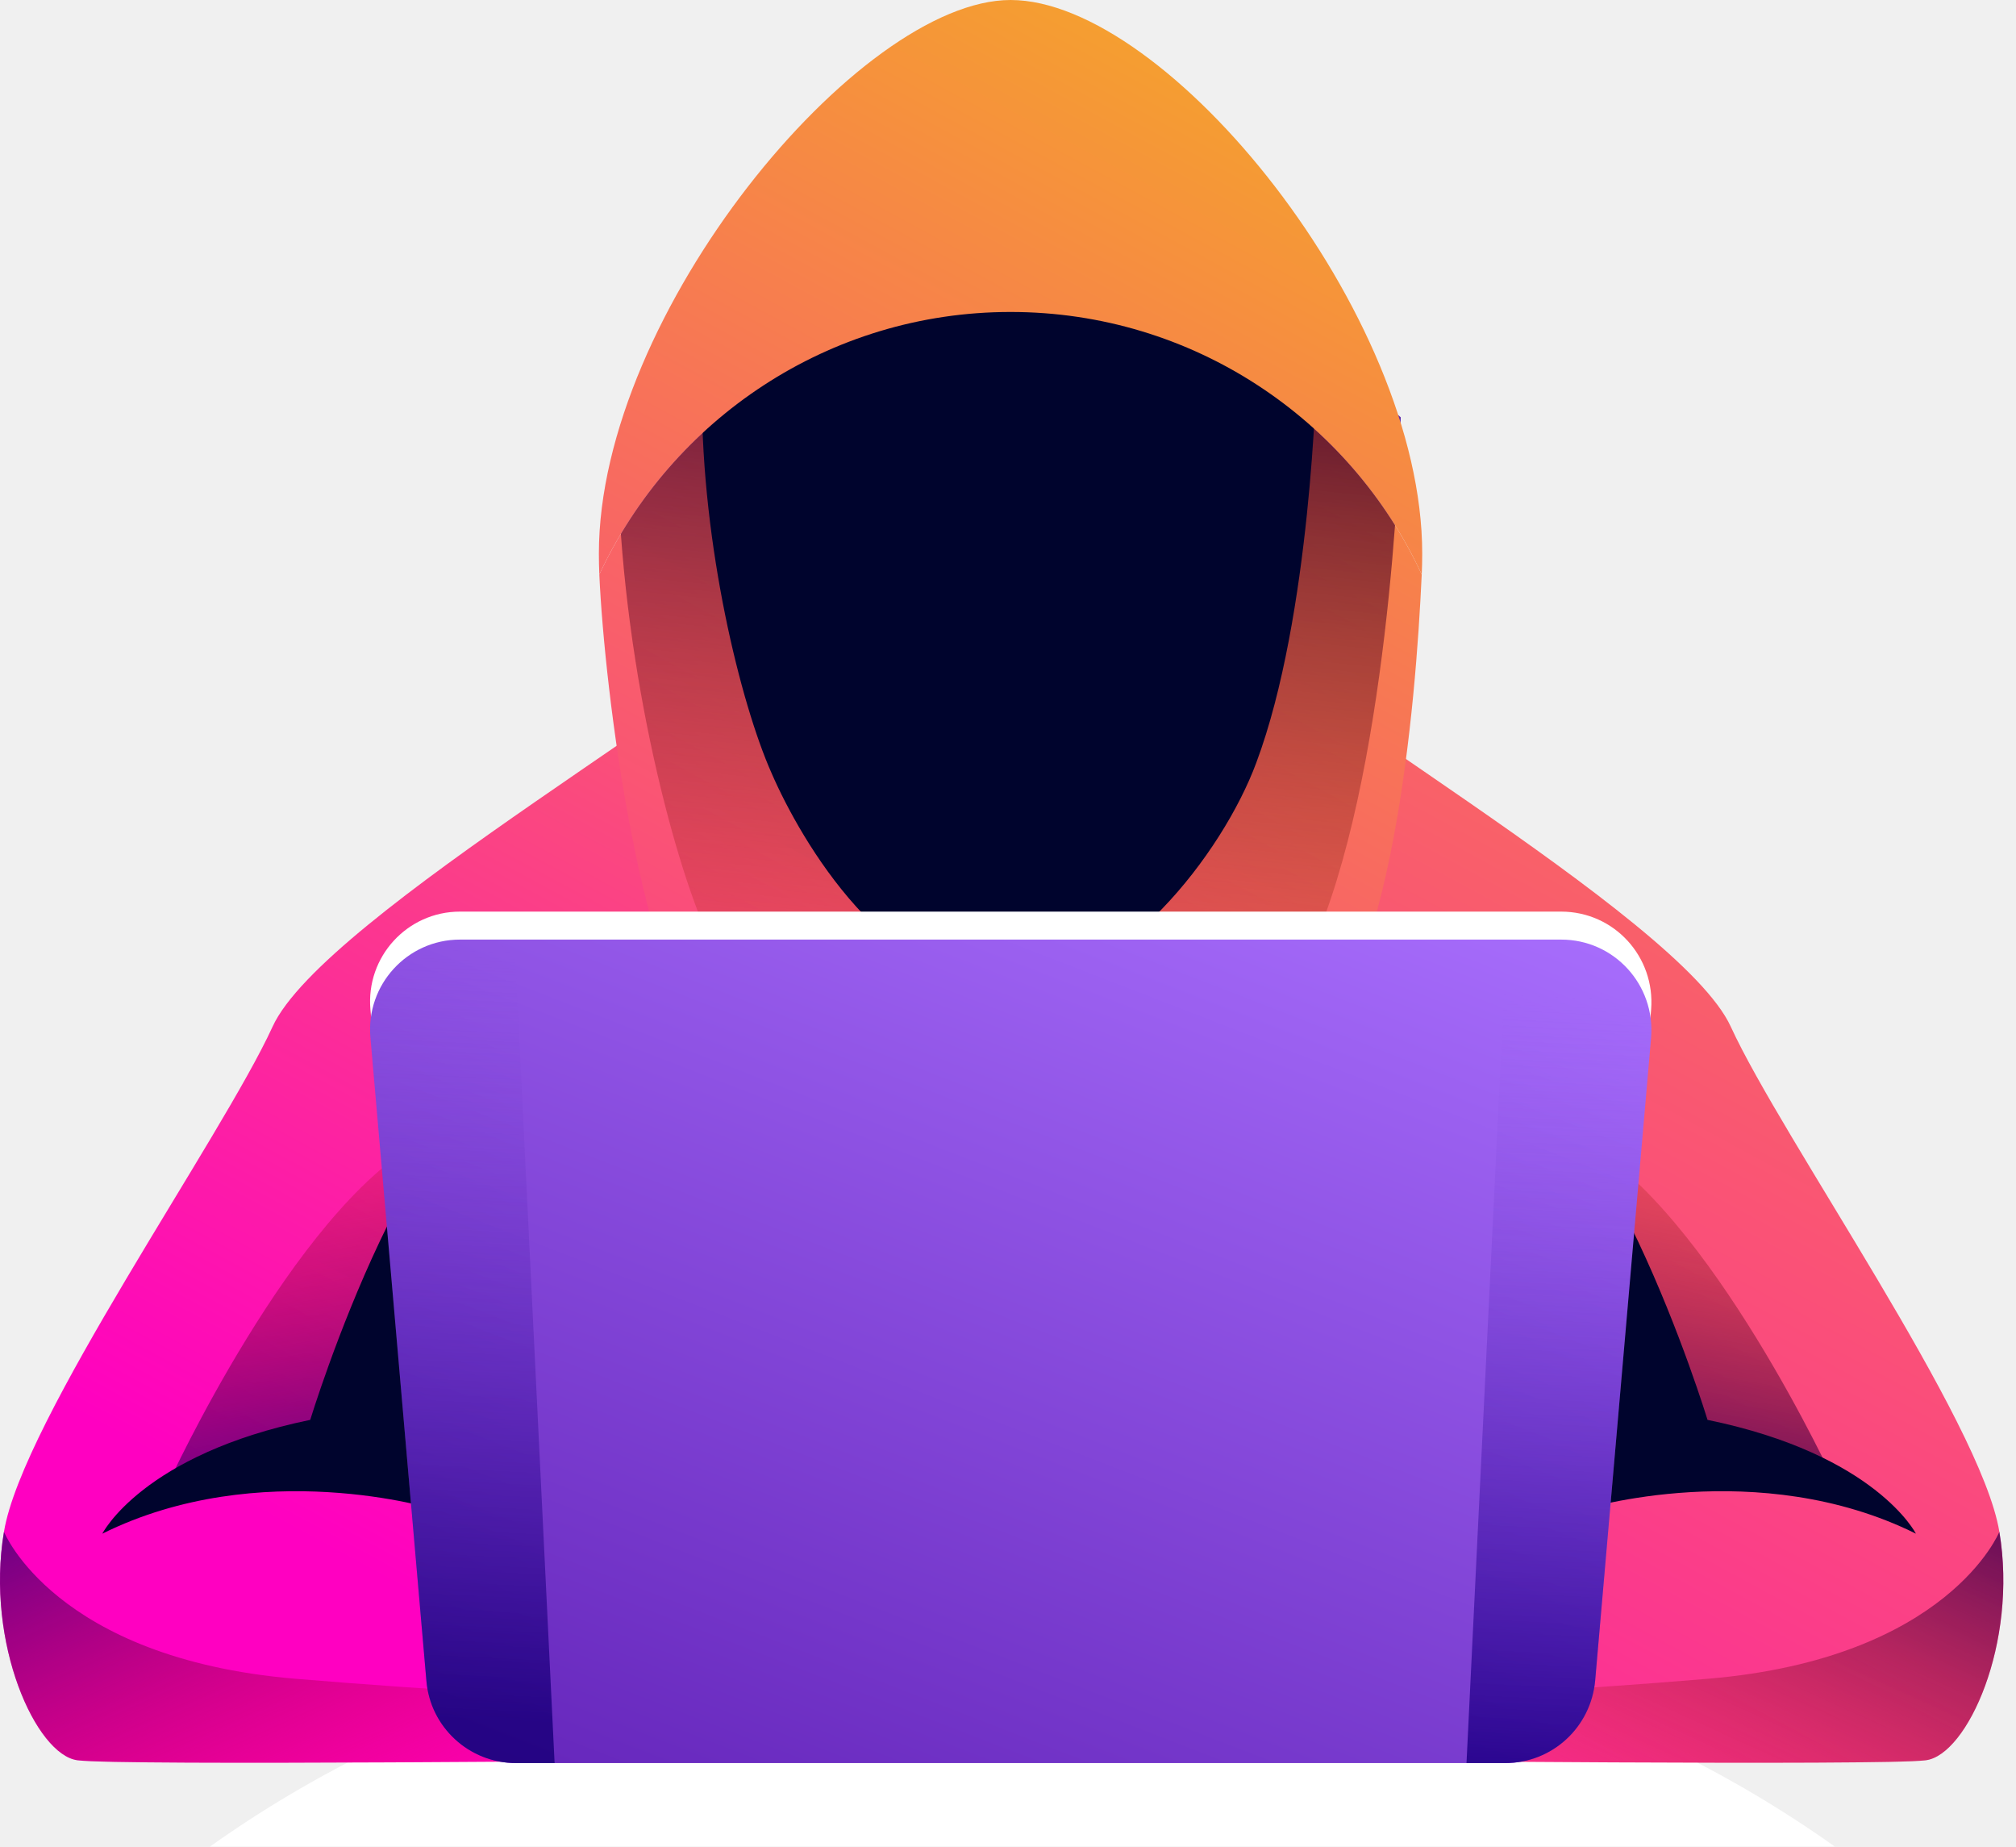
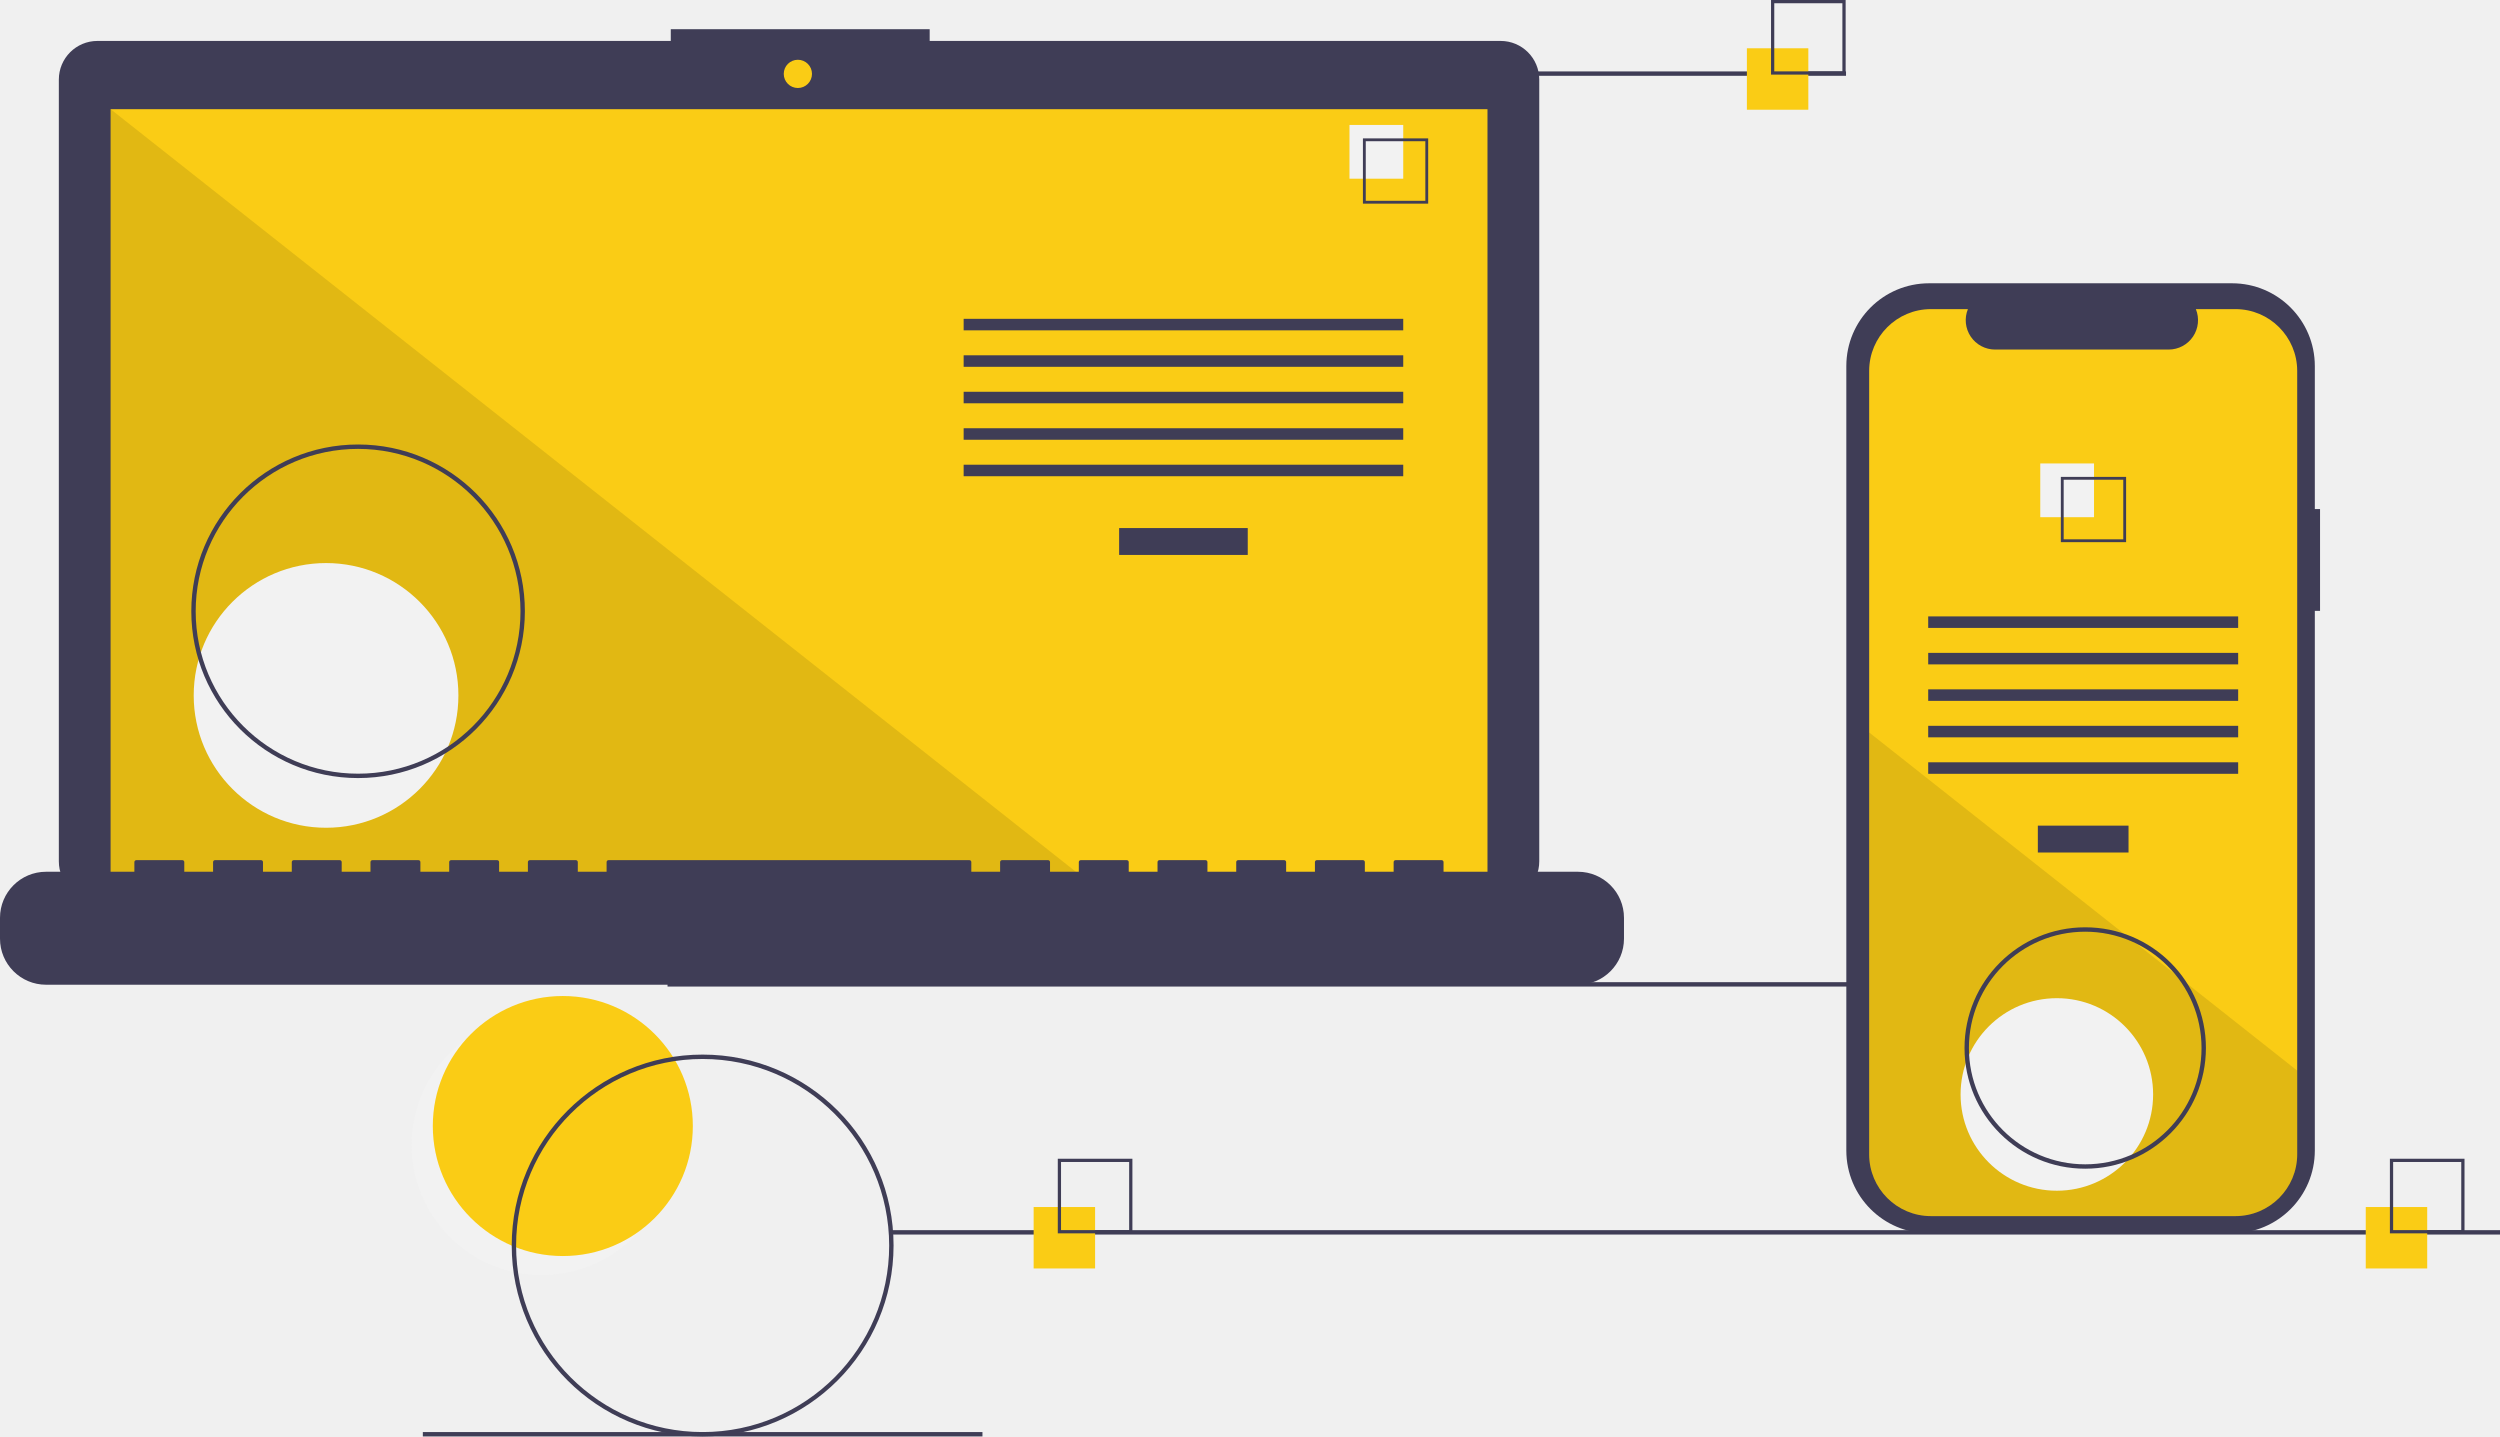
- <svg xmlns="http://www.w3.org/2000/svg" width="95" height="87" viewBox="0 0 95 87" fill="none">
-   <path d="M86.461 87C76.597 79.97 63.086 75.62 48.168 75.62C33.273 75.62 19.762 79.97 9.897 87H86.461Z" fill="white" />
-   <path d="M90.745 82.934C88.79 83.198 62.734 82.934 62.734 82.934L62.119 80.21L59.746 69.489C59.746 69.489 69.347 69.972 68.754 69.247C68.16 68.544 67.106 57.515 61.767 55.846C56.429 54.176 48.168 53.934 48.168 53.934V32.975L55.792 27.856C59.483 32.163 79.167 43.125 81.562 48.376C83.957 53.605 93.359 66.94 94.216 72.169C95.095 77.42 92.7 82.692 90.745 82.934Z" fill="url(#paint0_linear_3307_569)" />
-   <path style="mix-blend-mode:multiply" d="M90.745 82.934C88.79 83.198 62.734 82.934 62.734 82.934L62.119 80.21C66.952 80.013 74.026 79.639 80.529 79.09C91.821 78.123 94.216 72.169 94.216 72.169C95.095 77.42 92.7 82.693 90.745 82.934Z" fill="url(#paint1_linear_3307_569)" />
-   <path style="mix-blend-mode:multiply" d="M86.461 69.864C86.461 69.864 80.573 57.056 74.598 53.782L76.487 68.502L86.461 69.864Z" fill="url(#paint2_linear_3307_569)" />
-   <path d="M74.597 71.115C74.597 71.115 82.836 68.566 90.283 72.257C90.283 72.257 88.394 68.522 80.463 66.896C80.463 66.896 75.41 50.266 69.434 49.496C63.459 48.706 63.151 72.257 63.151 72.257L74.597 71.115Z" fill="#00042D" />
-   <path d="M38.612 27.856C34.921 32.163 15.236 43.125 12.842 48.376C10.447 53.605 1.044 66.94 0.187 72.169C-0.692 77.42 1.703 82.692 3.658 82.934C5.614 83.198 31.669 82.934 31.669 82.934L34.657 69.489C34.657 69.489 25.057 69.972 25.65 69.247C26.243 68.544 27.297 57.515 32.636 55.846C37.975 54.176 46.235 53.934 46.235 53.934V32.975L38.612 27.856Z" fill="url(#paint3_linear_3307_569)" />
-   <path style="mix-blend-mode:multiply" d="M3.658 82.934C5.614 83.198 31.669 82.934 31.669 82.934L32.285 80.21C27.451 80.013 20.377 79.639 13.874 79.09C2.582 78.123 0.187 72.169 0.187 72.169C-0.692 77.42 1.703 82.693 3.658 82.934Z" fill="url(#paint4_linear_3307_569)" />
-   <path style="mix-blend-mode:multiply" d="M7.942 69.864C7.942 69.864 13.829 57.056 19.805 53.782L17.916 68.502L7.942 69.864Z" fill="url(#paint5_linear_3307_569)" />
-   <path d="M20.508 71.115C20.508 71.115 12.27 68.566 4.822 72.257C4.822 72.257 6.711 68.522 14.62 66.896C14.62 66.896 19.673 50.266 25.671 49.496C31.647 48.706 31.932 72.257 31.932 72.257L20.508 71.115Z" fill="#00042D" />
-   <path d="M66.996 27.067C66.71 33.284 65.634 46.4 61.262 49.959C57.989 52.618 52.057 50.948 47.619 50.948C42.434 50.948 37.184 53.452 33.712 49.959C30.197 46.444 28.484 32.516 28.242 27.067C31.647 19.773 39.051 14.698 47.619 14.698C56.209 14.698 63.613 19.773 66.996 27.067Z" fill="url(#paint6_linear_3307_569)" />
-   <path style="mix-blend-mode:multiply" d="M29.1 20.892C29.1 30.032 31.428 39.611 33.252 43.851C35.097 48.091 41.205 55.802 47.642 56.944C54.079 58.087 60.384 48.75 62.405 43.214C65.701 34.294 66.008 19.662 66.008 19.662C66.008 19.662 55.507 10.105 45.687 11.006C35.888 11.885 29.1 20.892 29.1 20.892Z" fill="url(#paint7_linear_3307_569)" />
-   <path d="M33.075 18.653C33.075 25.727 34.899 33.131 36.349 36.404C37.777 39.7 41.819 46.554 47.619 46.554C52.738 46.554 57.615 40.205 59.197 35.943C61.79 29.023 62.031 17.686 62.031 17.686C62.031 17.686 53.793 10.305 46.103 10.986C38.392 11.667 33.075 18.653 33.075 18.653Z" fill="#00042D" />
-   <path d="M47.62 0C40.479 0 28.221 14.764 28.221 26.078C28.221 26.415 28.228 26.744 28.242 27.066C31.648 19.773 39.051 14.698 47.62 14.698C56.21 14.698 63.613 19.773 66.997 27.066C67.011 26.744 67.019 26.415 67.019 26.078C67.019 14.764 55.001 0 47.62 0Z" fill="url(#paint8_linear_3307_569)" />
-   <path d="M70.93 81.748H24.31C22.113 81.748 20.268 80.056 20.092 77.859L17.456 47.563C17.236 45.081 19.191 42.95 21.674 42.95H73.566C76.07 42.95 78.004 45.081 77.806 47.563L75.17 77.859C74.972 80.056 73.148 81.748 70.93 81.748Z" fill="white" />
-   <path d="M70.93 83.066H24.31C22.113 83.066 20.268 81.375 20.092 79.178L17.456 48.882C17.236 46.399 19.191 44.268 21.674 44.268H73.566C76.07 44.268 78.004 46.399 77.806 48.882L75.17 79.178C74.972 81.375 73.148 83.066 70.93 83.066Z" fill="url(#paint9_linear_3307_569)" />
-   <g style="mix-blend-mode:multiply">
-     <path d="M24.244 44.268H21.674C19.191 44.268 17.236 46.399 17.456 48.882L20.092 79.178C20.268 81.375 22.113 83.066 24.31 83.066H26.134L24.244 44.268Z" fill="url(#paint10_linear_3307_569)" />
-     <path d="M73.565 44.268H70.995L69.106 83.066H70.929C73.148 83.066 74.971 81.375 75.169 79.178L77.805 48.882C78.003 46.399 76.07 44.268 73.565 44.268Z" fill="url(#paint11_linear_3307_569)" />
-   </g>
-   <defs>
-     <linearGradient id="paint0_linear_3307_569" x1="7.541" y1="84.704" x2="66.96" y2="-24.933" gradientUnits="userSpaceOnUse">
-       <stop stop-color="#FF00C1" />
-       <stop offset="1" stop-color="#F4AC24" />
-     </linearGradient>
-     <linearGradient id="paint1_linear_3307_569" x1="69.876" y1="86.585" x2="79.984" y2="64.365" gradientUnits="userSpaceOnUse">
-       <stop stop-color="#F4D63B" stop-opacity="0" />
-       <stop offset="1" stop-color="#5C1CB2" />
-     </linearGradient>
-     <linearGradient id="paint2_linear_3307_569" x1="94.739" y1="50.432" x2="90.877" y2="73.054" gradientUnits="userSpaceOnUse">
-       <stop stop-color="#F4D63B" stop-opacity="0" />
-       <stop offset="1" stop-color="#5C1CB2" />
-     </linearGradient>
-     <linearGradient id="paint3_linear_3307_569" x1="-23.024" y1="52.199" x2="18.107" y2="-23.695" gradientUnits="userSpaceOnUse">
-       <stop stop-color="#FF00C1" />
-       <stop offset="1" stop-color="#F4AC24" />
-     </linearGradient>
-     <linearGradient id="paint4_linear_3307_569" x1="24.528" y1="86.585" x2="14.419" y2="64.365" gradientUnits="userSpaceOnUse">
-       <stop stop-color="#F4D63B" stop-opacity="0" />
-       <stop offset="1" stop-color="#5C1CB2" />
-     </linearGradient>
-     <linearGradient id="paint5_linear_3307_569" x1="-0.336" y1="50.432" x2="3.526" y2="73.054" gradientUnits="userSpaceOnUse">
-       <stop stop-color="#F4D63B" stop-opacity="0" />
-       <stop offset="1" stop-color="#5C1CB2" />
-     </linearGradient>
-     <linearGradient id="paint6_linear_3307_569" x1="-3.033" y1="75.394" x2="44.942" y2="-13.128" gradientUnits="userSpaceOnUse">
-       <stop stop-color="#FF00C1" />
-       <stop offset="1" stop-color="#F4AC24" />
-     </linearGradient>
-     <linearGradient id="paint7_linear_3307_569" x1="14.2" y1="55.264" x2="18.547" y2="13.033" gradientUnits="userSpaceOnUse">
-       <stop stop-color="#F4D63B" stop-opacity="0" />
-       <stop offset="1" stop-color="#5C1CB2" />
-     </linearGradient>
-     <linearGradient id="paint8_linear_3307_569" x1="-2.753" y1="75.509" x2="44.607" y2="-11.879" gradientUnits="userSpaceOnUse">
-       <stop stop-color="#FF00C1" />
-       <stop offset="1" stop-color="#F4AC24" />
-     </linearGradient>
-     <linearGradient id="paint9_linear_3307_569" x1="75.327" y1="43.74" x2="52.238" y2="103.267" gradientUnits="userSpaceOnUse">
-       <stop stop-color="#A76DFC" />
-       <stop offset="1" stop-color="#5C1CB2" />
-     </linearGradient>
-     <linearGradient id="paint10_linear_3307_569" x1="109.753" y1="48.299" x2="108.016" y2="85.077" gradientUnits="userSpaceOnUse">
-       <stop stop-color="white" stop-opacity="0" />
-       <stop offset="1" stop-color="#5C1CB2" />
-     </linearGradient>
-     <linearGradient id="paint11_linear_3307_569" x1="161.315" y1="50.64" x2="159.587" y2="87.217" gradientUnits="userSpaceOnUse">
-       <stop stop-color="white" stop-opacity="0" />
-       <stop offset="1" stop-color="#5C1CB2" />
-     </linearGradient>
-   </defs>
+ <svg xmlns="http://www.w3.org/2000/svg" data-name="Layer 1" width="1139.171" height="654.543" viewBox="0 0 1139.171 654.543">
+   <circle cx="246.827" cy="521.765" r="59.243" fill="#f2f2f2" />
+   <circle cx="256.46" cy="513.095" r="59.243" fill="#facc15" />
+   <rect x="304.171" y="447.543" width="733" height="2" fill="#3f3d56" />
+   <path d="M714.207,141.381H454.038v-5.362h-117.971v5.362H74.825a17.599,17.599,0,0,0-17.599,17.599V515.231a17.599,17.599,0,0,0,17.599,17.599H714.207a17.599,17.599,0,0,0,17.599-17.599V158.979A17.599,17.599,0,0,0,714.207,141.381Z" transform="translate(-30.41456 -122.7284)" fill="#3f3d56" />
+   <rect x="50.406" y="49.754" width="627.391" height="353.913" fill="#facc15" />
+   <circle cx="363.565" cy="33.667" r="6.435" fill="#facc15" />
+   <polygon points="498.374 403.667 50.406 403.667 50.406 49.754 498.374 403.667" opacity="0.1" />
+   <circle cx="148.574" cy="316.876" r="60.307" fill="#f2f2f2" />
+   <rect x="509.953" y="240.622" width="58.605" height="12.246" fill="#3f3d56" />
+   <rect x="439.102" y="145.279" width="200.307" height="5.248" fill="#3f3d56" />
+   <rect x="439.102" y="161.898" width="200.307" height="5.248" fill="#3f3d56" />
+   <rect x="439.102" y="178.518" width="200.307" height="5.248" fill="#3f3d56" />
+   <rect x="439.102" y="195.137" width="200.307" height="5.248" fill="#3f3d56" />
+   <rect x="439.102" y="211.756" width="200.307" height="5.248" fill="#3f3d56" />
+   <rect x="614.917" y="56.934" width="24.492" height="24.492" fill="#f2f2f2" />
+   <path d="M681.195,215.525h-29.74v-29.74h29.74Zm-28.447-1.293h27.154V187.078H652.748Z" transform="translate(-30.41456 -122.7284)" fill="#3f3d56" />
+   <path d="M749.422,519.96H688.192v-4.412a.875.875,0,0,0-.875-.875h-20.993a.875.875,0,0,0-.875.875v4.412H652.329v-4.412a.875.875,0,0,0-.875-.875H630.462a.875.875,0,0,0-.875.875v4.412H616.467v-4.412a.875.875,0,0,0-.875-.875H594.599a.875.875,0,0,0-.875.875v4.412H580.604v-4.412a.875.875,0,0,0-.875-.875H558.736a.875.875,0,0,0-.875.875v4.412H544.741v-4.412a.875.875,0,0,0-.875-.875H522.873a.875.875,0,0,0-.875.875v4.412H508.878v-4.412a.875.875,0,0,0-.875-.875h-20.993a.875.875,0,0,0-.875.875v4.412H473.015v-4.412a.875.875,0,0,0-.875-.875H307.696a.875.875,0,0,0-.875.875v4.412H293.701v-4.412a.875.875,0,0,0-.875-.875H271.833a.875.875,0,0,0-.875.875v4.412H257.838v-4.412a.875.875,0,0,0-.875-.875h-20.993a.875.875,0,0,0-.875.875v4.412H221.975v-4.412a.875.875,0,0,0-.875-.875H200.107a.875.875,0,0,0-.875.875v4.412H186.112v-4.412a.875.875,0,0,0-.875-.875H164.244a.875.875,0,0,0-.875.875v4.412H150.249v-4.412a.875.875,0,0,0-.875-.875H128.381a.875.875,0,0,0-.875.875v4.412H114.386v-4.412a.875.875,0,0,0-.875-.875H92.519a.875.875,0,0,0-.875.875v4.412H51.407a20.993,20.993,0,0,0-20.993,20.993v9.492A20.993,20.993,0,0,0,51.407,571.438H749.422a20.993,20.993,0,0,0,20.993-20.993v-9.492A20.993,20.993,0,0,0,749.422,519.96Z" transform="translate(-30.41456 -122.7284)" fill="#3f3d56" />
+   <path d="M193.586,477.272a76,76,0,1,1,76-76A76.086,76.086,0,0,1,193.586,477.272Zm0-150a74,74,0,1,0,74,74A74.084,74.084,0,0,0,193.586,327.272Z" transform="translate(-30.41456 -122.7284)" fill="#3f3d56" />
+   <rect x="586.171" y="32.543" width="255" height="2" fill="#3f3d56" />
+   <rect x="406.171" y="560.543" width="733" height="2" fill="#3f3d56" />
+   <rect x="192.672" y="652.543" width="255" height="2" fill="#3f3d56" />
+   <rect x="471" y="550" width="28" height="28" fill="#facc15" />
+   <path d="M546.415,684.728h-34v-34h34Zm-32.522-1.478H544.936V652.207H513.893Z" transform="translate(-30.41456 -122.7284)" fill="#3f3d56" />
+   <rect x="796" y="22" width="28" height="28" fill="#facc15" />
+   <path d="M871.415,156.728h-34v-34h34Zm-32.522-1.478H869.936V124.207H838.893Z" transform="translate(-30.41456 -122.7284)" fill="#3f3d56" />
+   <rect x="1078" y="550" width="28" height="28" fill="#facc15" />
+   <path d="M1153.415,684.728h-34v-34h34Zm-32.522-1.478h31.043V652.207h-31.043Z" transform="translate(-30.41456 -122.7284)" fill="#3f3d56" />
+   <path d="M1087.586,354.687h-2.379V289.525a37.714,37.714,0,0,0-37.714-37.714H909.44A37.714,37.714,0,0,0,871.726,289.525V647.006A37.714,37.714,0,0,0,909.44,684.72h138.053a37.714,37.714,0,0,0,37.714-37.714V401.07h2.379Z" transform="translate(-30.41456 -122.7284)" fill="#3f3d56" />
+   <path d="M1077.176,291.742v356.96a28.165,28.165,0,0,1-28.16,28.17H910.296a28.165,28.165,0,0,1-28.16-28.17v-356.96a28.163,28.163,0,0,1,28.16-28.16h16.83a13.379,13.379,0,0,0,12.39,18.43h79.09a13.379,13.379,0,0,0,12.39-18.43h18.02A28.163,28.163,0,0,1,1077.176,291.742Z" transform="translate(-30.41456 -122.7284)" fill="#facc15" />
+   <rect x="928.58" y="376.218" width="41.324" height="12.246" fill="#3f3d56" />
+   <rect x="878.621" y="280.875" width="141.24" height="5.248" fill="#3f3d56" />
+   <rect x="878.621" y="297.494" width="141.24" height="5.248" fill="#3f3d56" />
+   <rect x="878.621" y="314.114" width="141.24" height="5.248" fill="#3f3d56" />
+   <rect x="878.621" y="330.733" width="141.24" height="5.248" fill="#3f3d56" />
+   <rect x="878.621" y="347.352" width="141.24" height="5.248" fill="#3f3d56" />
+   <rect x="929.684" y="211.179" width="24.492" height="24.492" fill="#f2f2f2" />
+   <path d="M969.474,340.032v29.74h29.74v-29.74Zm28.45,28.45h-27.16v-27.16h27.16Z" transform="translate(-30.41456 -122.7284)" fill="#3f3d56" />
+   <path d="M1077.176,610.582v38.12a28.165,28.165,0,0,1-28.16,28.17H910.296a28.165,28.165,0,0,1-28.16-28.17v-192.21l116.87,92.33,2,1.58,21.74,17.17,2.03,1.61Z" transform="translate(-30.41456 -122.7284)" opacity="0.1" />
+   <circle cx="937.241" cy="498.707" r="43.868" fill="#f2f2f2" />
+   <path d="M350.586,777.272a87,87,0,1,1,87-87A87.099,87.099,0,0,1,350.586,777.272Zm0-172a85,85,0,1,0,85,85A85.096,85.096,0,0,0,350.586,605.272Z" transform="translate(-30.41456 -122.7284)" fill="#3f3d56" />
+   <path d="M980.586,655.272a55,55,0,1,1,55-55A55.062,55.062,0,0,1,980.586,655.272Zm0-108a53,53,0,1,0,53,53A53.06,53.06,0,0,0,980.586,547.272Z" transform="translate(-30.41456 -122.7284)" fill="#3f3d56" />
</svg>
